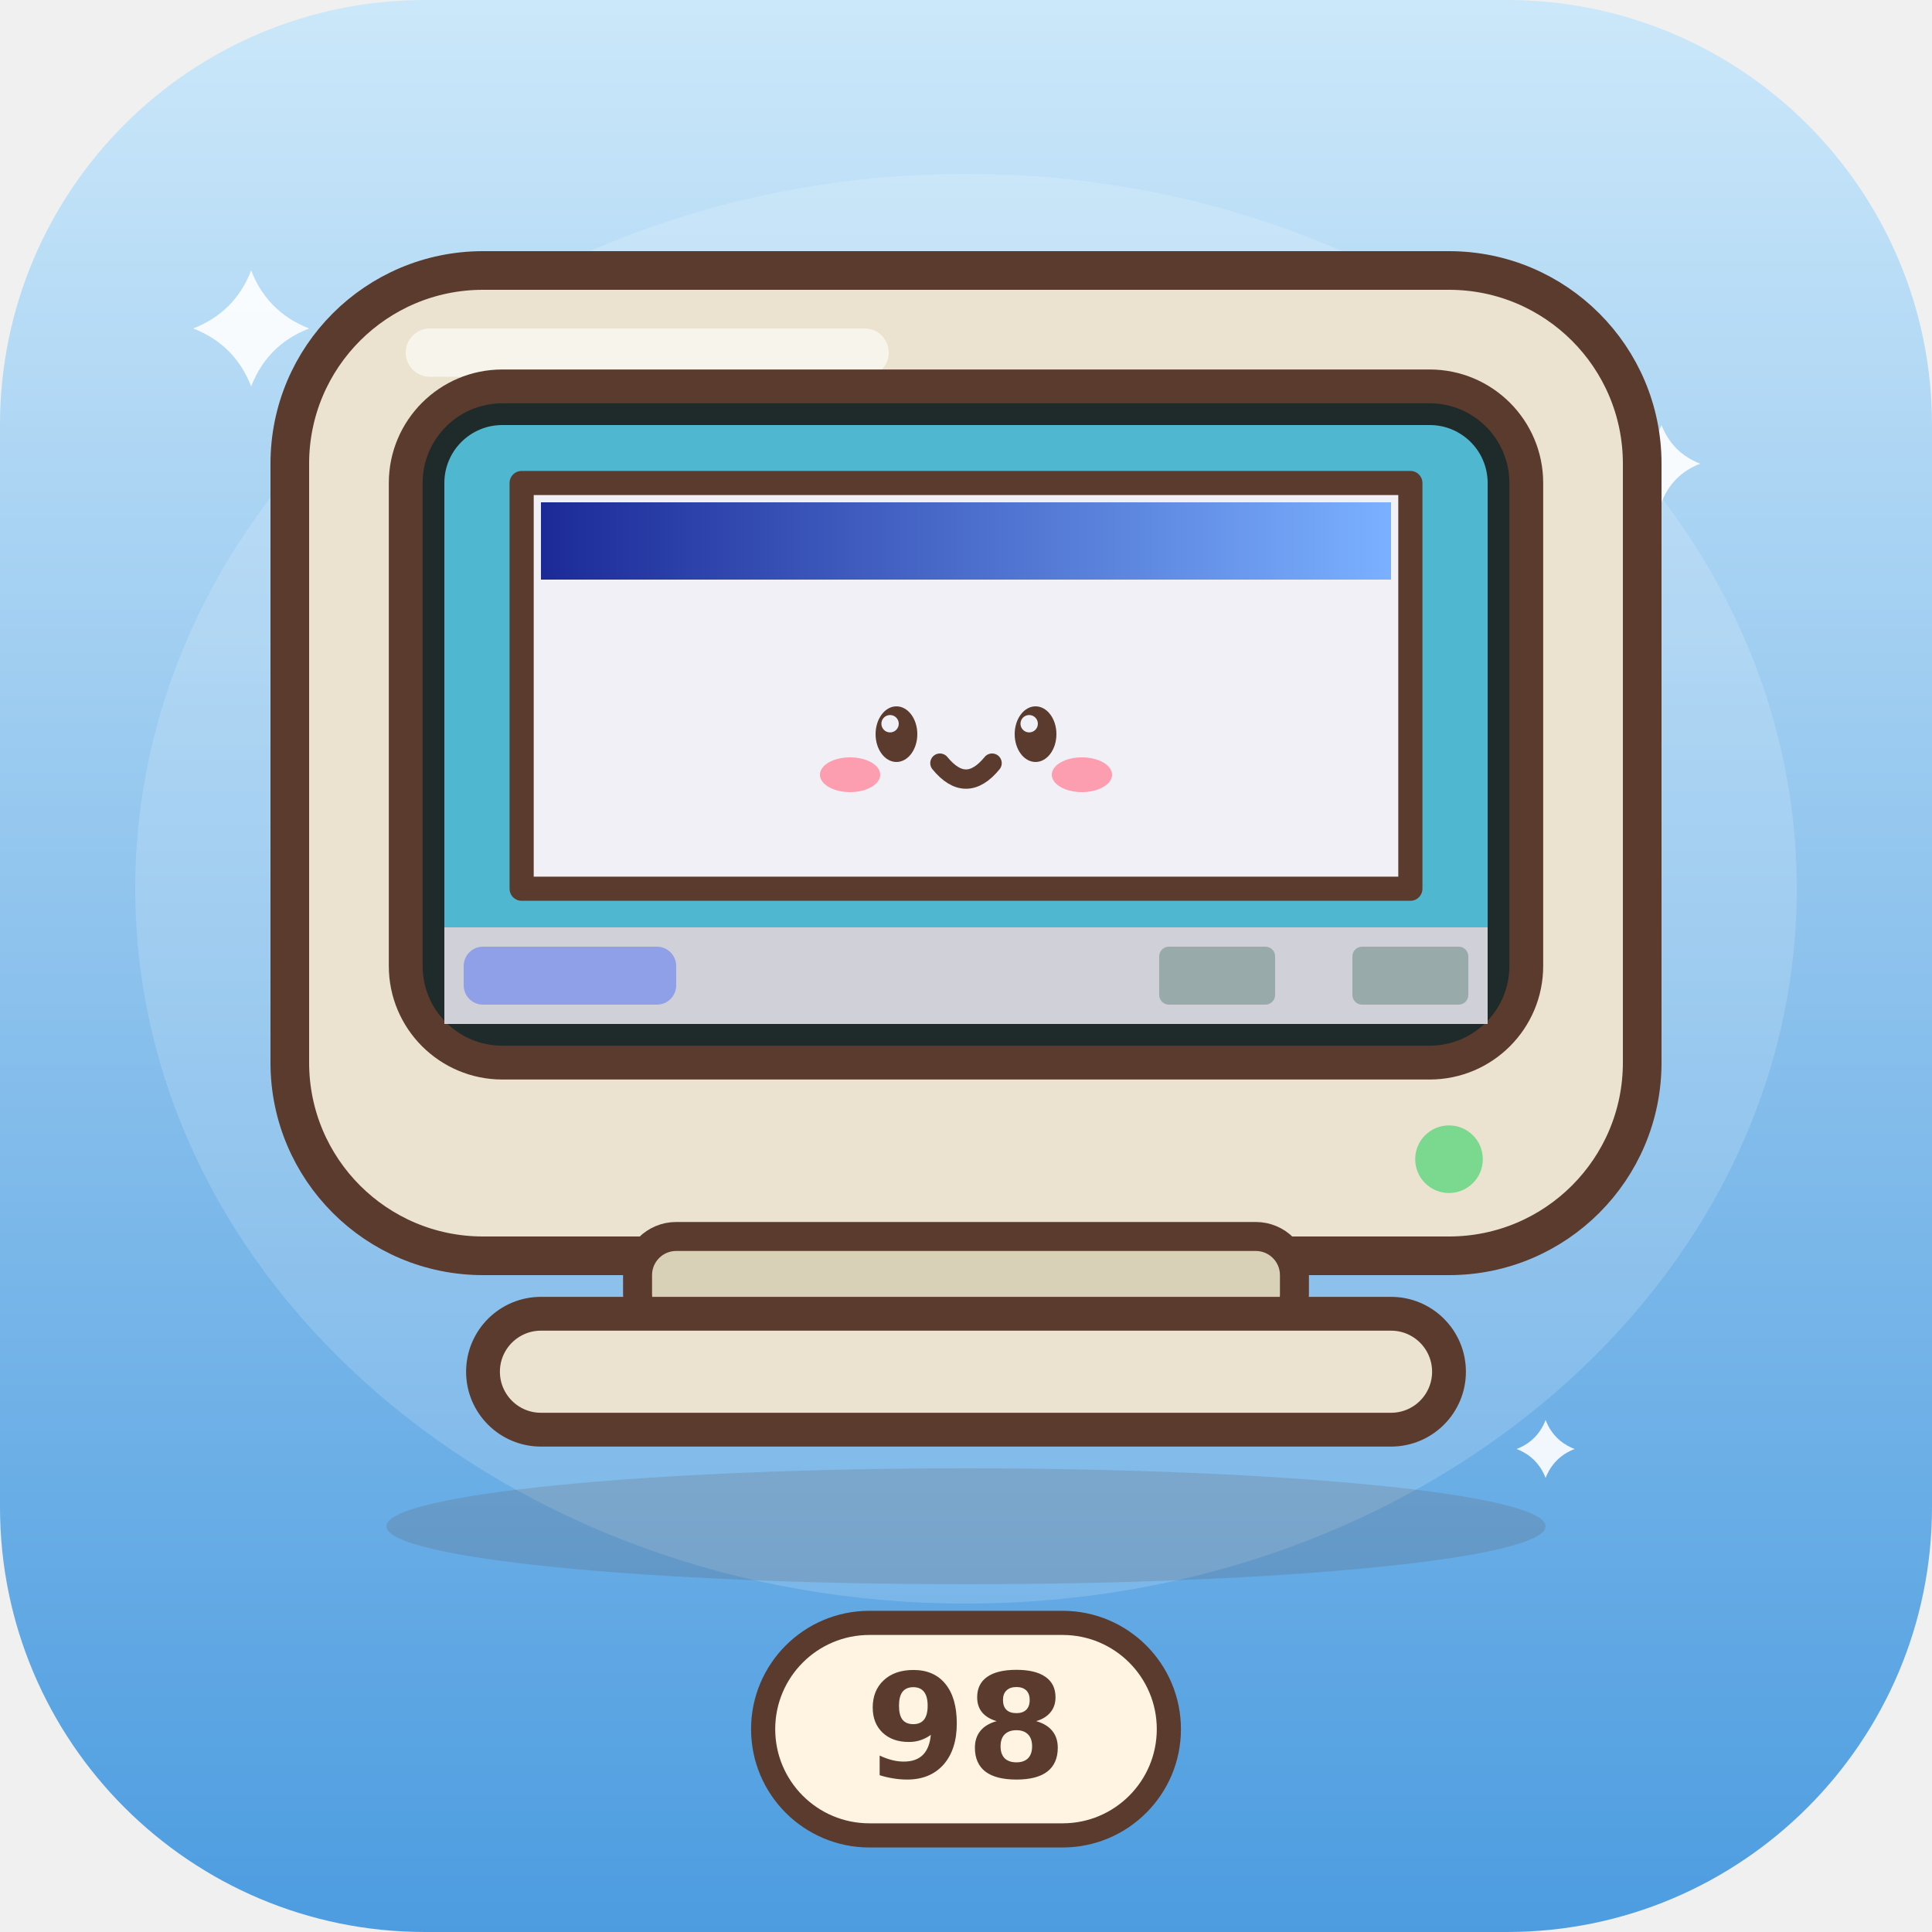
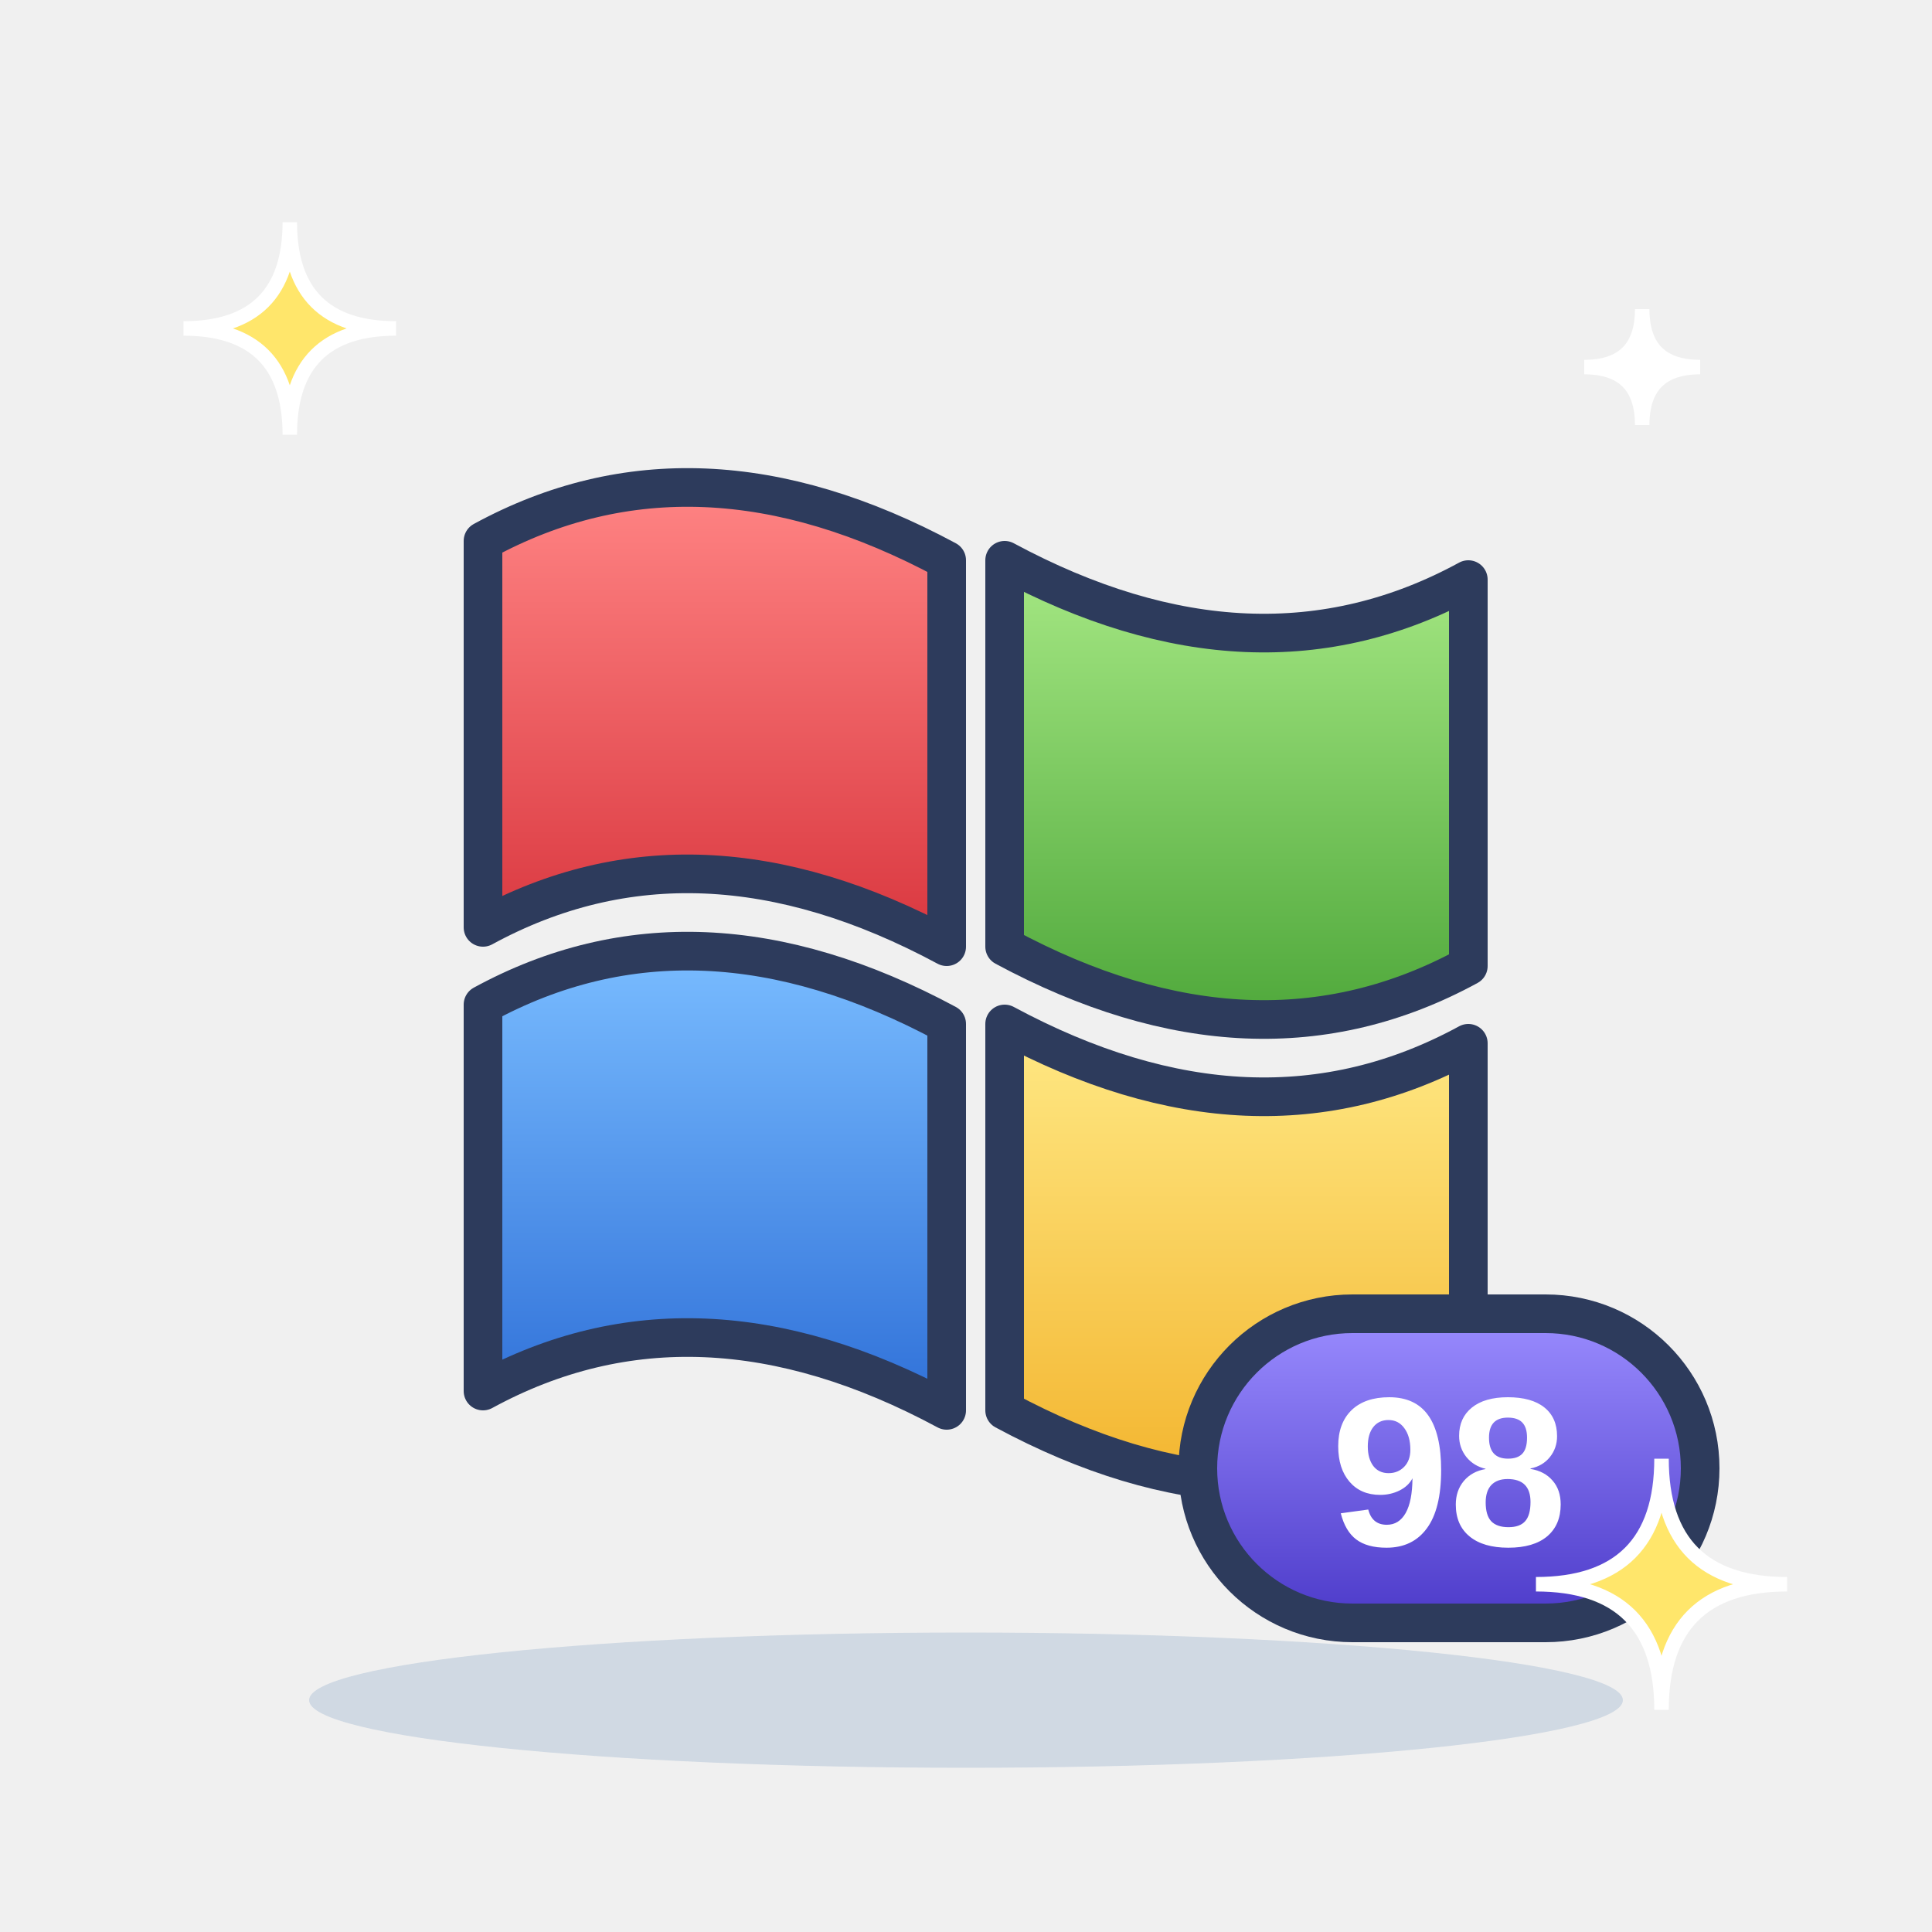
<svg xmlns="http://www.w3.org/2000/svg" viewBox="0 0 200 200" width="256" height="256">
  <defs>
-     <linearGradient id="g23" x1="0" y1="0" x2="0" y2="1">
-       <stop offset="0" stop-color="#cce8fa" />
-       <stop offset="1" stop-color="#4c9ce0" />
+     <linearGradient id="red" x1="0" y1="0" x2="0" y2="1">
+       <stop offset="0" stop-color="#ff8484" />
+       <stop offset="1" stop-color="#d9363e" />
    </linearGradient>
-     <clipPath id="c23">
-       <rect width="200" height="200" rx="44" />
-     </clipPath>
-   </defs>
-   <rect width="200" height="200" rx="44" fill="url(#g23)" />
-   <ellipse cx="100" cy="92" rx="86" ry="74" fill="#fff" opacity=".16" />
-   <path d="M26 28Q27.68 32.32 32 34Q27.68 35.68 26 40Q24.32 35.68 20 34Q24.32 32.32 26 28Z" fill="#fff" opacity="0.9" />
-   <path d="M172 44Q173.12 46.88 176 48Q173.12 49.12 172 52Q170.88 49.12 168 48Q170.88 46.88 172 44Z" fill="#fff" opacity="0.9" />
-   <path d="M160 147Q160.84 149.16 163 150Q160.84 150.84 160 153Q159.16 150.84 157 150Q159.16 149.16 160 147Z" fill="#fff" opacity="0.9" />
-   <ellipse cx="100" cy="158" rx="60" ry="6" fill="#5a3b2e" opacity=".16" />
-   <rect x="30" y="28" width="140" height="102" rx="20" fill="#ebe3cf" stroke="#5a3b2e" stroke-width="4" stroke-linejoin="round" />
-   <rect x="42" y="34" width="50" height="5" rx="2.5" fill="#fff" opacity="0.6" />
-   <rect x="42" y="40" width="116" height="70" rx="10" fill="#1f2a2a" stroke="#5a3b2e" stroke-width="3.5" stroke-linejoin="round" />
-   <rect x="46" y="44" width="108" height="62" rx="6" fill="#4fb8d0" />
-   <rect x="54" y="50" width="92" height="42" rx="0" fill="#f0f0f6" stroke="#5a3b2e" stroke-width="2.5" stroke-linejoin="round" />
-   <defs>
-     <linearGradient id="t98">
-       <stop offset="0" stop-color="#1c2a98" />
-       <stop offset="1" stop-color="#7ab0ff" />
+     <linearGradient id="wh" x1="0" y1="0" x2="0" y2="1">
+       <stop offset="0" stop-color="#ffffff" />
+       <stop offset="1" stop-color="#d6dce8" />
+     </linearGradient>
+     <linearGradient id="cream" x1="0" y1="0" x2="0" y2="1">
+       <stop offset="0" stop-color="#fff7e2" />
+       <stop offset="1" stop-color="#e6d4aa" />
+     </linearGradient>
+     <linearGradient id="dk" x1="0" y1="0" x2="0" y2="1">
+       <stop offset="0" stop-color="#5c667c" />
+       <stop offset="1" stop-color="#2b3347" />
+     </linearGradient>
+     <linearGradient id="navy" x1="0" y1="0" x2="0" y2="1">
+       <stop offset="0" stop-color="#56699a" />
+       <stop offset="1" stop-color="#2a3a66" />
+     </linearGradient>
+     <linearGradient id="blu" x1="0" y1="0" x2="0" y2="1">
+       <stop offset="0" stop-color="#79bcff" />
+       <stop offset="1" stop-color="#2f70d8" />
+     </linearGradient>
+     <linearGradient id="pur" x1="0" y1="0" x2="0" y2="1">
+       <stop offset="0" stop-color="#cfaaff" />
+       <stop offset="1" stop-color="#7c50d2" />
+     </linearGradient>
+     <linearGradient id="ind" x1="0" y1="0" x2="0" y2="1">
+       <stop offset="0" stop-color="#9a8cff" />
+       <stop offset="1" stop-color="#4c3ac9" />
+     </linearGradient>
+     <linearGradient id="grn" x1="0" y1="0" x2="0" y2="1">
+       <stop offset="0" stop-color="#a6e884" />
+       <stop offset="1" stop-color="#4fa83b" />
+     </linearGradient>
+     <linearGradient id="lcd" x1="0" y1="0" x2="0" y2="1">
+       <stop offset="0" stop-color="#d2eba3" />
+       <stop offset="1" stop-color="#93bd5e" />
+     </linearGradient>
+     <linearGradient id="gry" x1="0" y1="0" x2="0" y2="1">
+       <stop offset="0" stop-color="#eceff5" />
+       <stop offset="1" stop-color="#adb5c7" />
+     </linearGradient>
+     <linearGradient id="sil" x1="0" y1="0" x2="0" y2="1">
+       <stop offset="0" stop-color="#f7f9fc" />
+       <stop offset="1" stop-color="#bcc4d4" />
+     </linearGradient>
+     <linearGradient id="yel" x1="0" y1="0" x2="0" y2="1">
+       <stop offset="0" stop-color="#ffe985" />
+       <stop offset="1" stop-color="#f3b52f" />
+     </linearGradient>
+     <linearGradient id="wood" x1="0" y1="0" x2="0" y2="1">
+       <stop offset="0" stop-color="#d39a5e" />
+       <stop offset="1" stop-color="#8c5729" />
+     </linearGradient>
+     <linearGradient id="org" x1="0" y1="0" x2="0" y2="1">
+       <stop offset="0" stop-color="#ffb870" />
+       <stop offset="1" stop-color="#ea7621" />
+     </linearGradient>
+     <linearGradient id="pnk" x1="0" y1="0" x2="0" y2="1">
+       <stop offset="0" stop-color="#ffa6cd" />
+       <stop offset="1" stop-color="#e2549c" />
    </linearGradient>
  </defs>
-   <rect x="56" y="52" width="88" height="8" rx="0" fill="url(#t98)" />
-   <ellipse cx="92.8" cy="76" rx="2.16" ry="2.88" fill="#5a3b2e" />
-   <ellipse cx="107.2" cy="76" rx="2.16" ry="2.88" fill="#5a3b2e" />
-   <circle cx="92.14" cy="74.92" r="0.9" fill="#f0f0f6" />
-   <circle cx="106.54" cy="74.92" r="0.9" fill="#f0f0f6" />
-   <ellipse cx="88.0" cy="80.2" rx="3.12" ry="1.8" fill="#ff8fa3" opacity=".85" />
-   <ellipse cx="112.0" cy="80.2" rx="3.12" ry="1.8" fill="#ff8fa3" opacity=".85" />
-   <path d="M97.3 79.0q2.7 3.3 5.4 0" fill="none" stroke="#5a3b2e" stroke-width="2" stroke-linecap="round" />
-   <rect x="46" y="96" width="108" height="10" rx="0" fill="#d0d0d8" />
-   <rect x="48" y="98" width="22" height="6" rx="2" fill="#8fa0e8" />
-   <rect x="140" y="98" width="12" height="6" rx="1" fill="#9aa" />
-   <rect x="120" y="98" width="12" height="6" rx="1" fill="#9aa" />
-   <rect x="66" y="128" width="68" height="10" rx="4" fill="#d9d0b8" stroke="#5a3b2e" stroke-width="3" stroke-linejoin="round" />
-   <rect x="50" y="136" width="100" height="12" rx="6" fill="#ebe3cf" stroke="#5a3b2e" stroke-width="3.5" stroke-linejoin="round" />
-   <circle cx="150" cy="120" r="3.5" fill="#7bd88f" />
-   <rect x="79.0" y="168" width="42" height="22" rx="11" fill="#fff4e2" stroke="#5a3b2e" stroke-width="2.5" />
-   <text x="100" y="184" font-family="Jua,Gowun Dodum,DejaVu Sans,Arial,sans-serif" font-weight="900" font-size="15" text-anchor="middle" fill="#5a3b2e">98</text>
+   <ellipse cx="100" cy="176" rx="68" ry="7" fill="#3b6ea8" opacity=".18" />
+   <path d="M50 56Q72 44 98 58V98Q72 84 50 96Z" fill="url(#red)" stroke="#2d3b5c" stroke-width="4" stroke-linejoin="round" stroke-linecap="round" />
+   <path d="M104 58Q130 72 152 60V100Q130 112 104 98Z" fill="url(#grn)" stroke="#2d3b5c" stroke-width="4" stroke-linejoin="round" stroke-linecap="round" />
+   <path d="M50 104Q72 92 98 106V146Q72 132 50 144Z" fill="url(#blu)" stroke="#2d3b5c" stroke-width="4" stroke-linejoin="round" stroke-linecap="round" />
+   <path d="M104 106Q130 120 152 108V148Q130 160 104 146Z" fill="url(#yel)" stroke="#2d3b5c" stroke-width="4" stroke-linejoin="round" stroke-linecap="round" />
+   <rect x="124" y="136" width="52" height="32" rx="16" fill="url(#ind)" stroke="#2d3b5c" stroke-width="4" stroke-linejoin="round" stroke-linecap="round" />
+   <text x="150" y="160" font-family="Arial Black,Arial,sans-serif" font-weight="900" font-size="22" fill="#fff" text-anchor="middle">98</text>
+   <path d="M30 23Q30 34 41 34Q30 34 30 45Q30 34 19 34Q30 34 30 23Z" fill="#ffe66b" stroke="#fff" stroke-width="1.5" />
+   <path d="M172 151Q172 164 185 164Q172 164 172 177Q172 164 159 164Q172 164 172 151Z" fill="#ffe66b" stroke="#fff" stroke-width="1.5" />
+   <path d="M170 32Q170 38 176 38Q170 38 170 44Q170 38 164 38Q170 38 170 32Z" fill="#fff" stroke="#fff" stroke-width="1.5" />
</svg>
